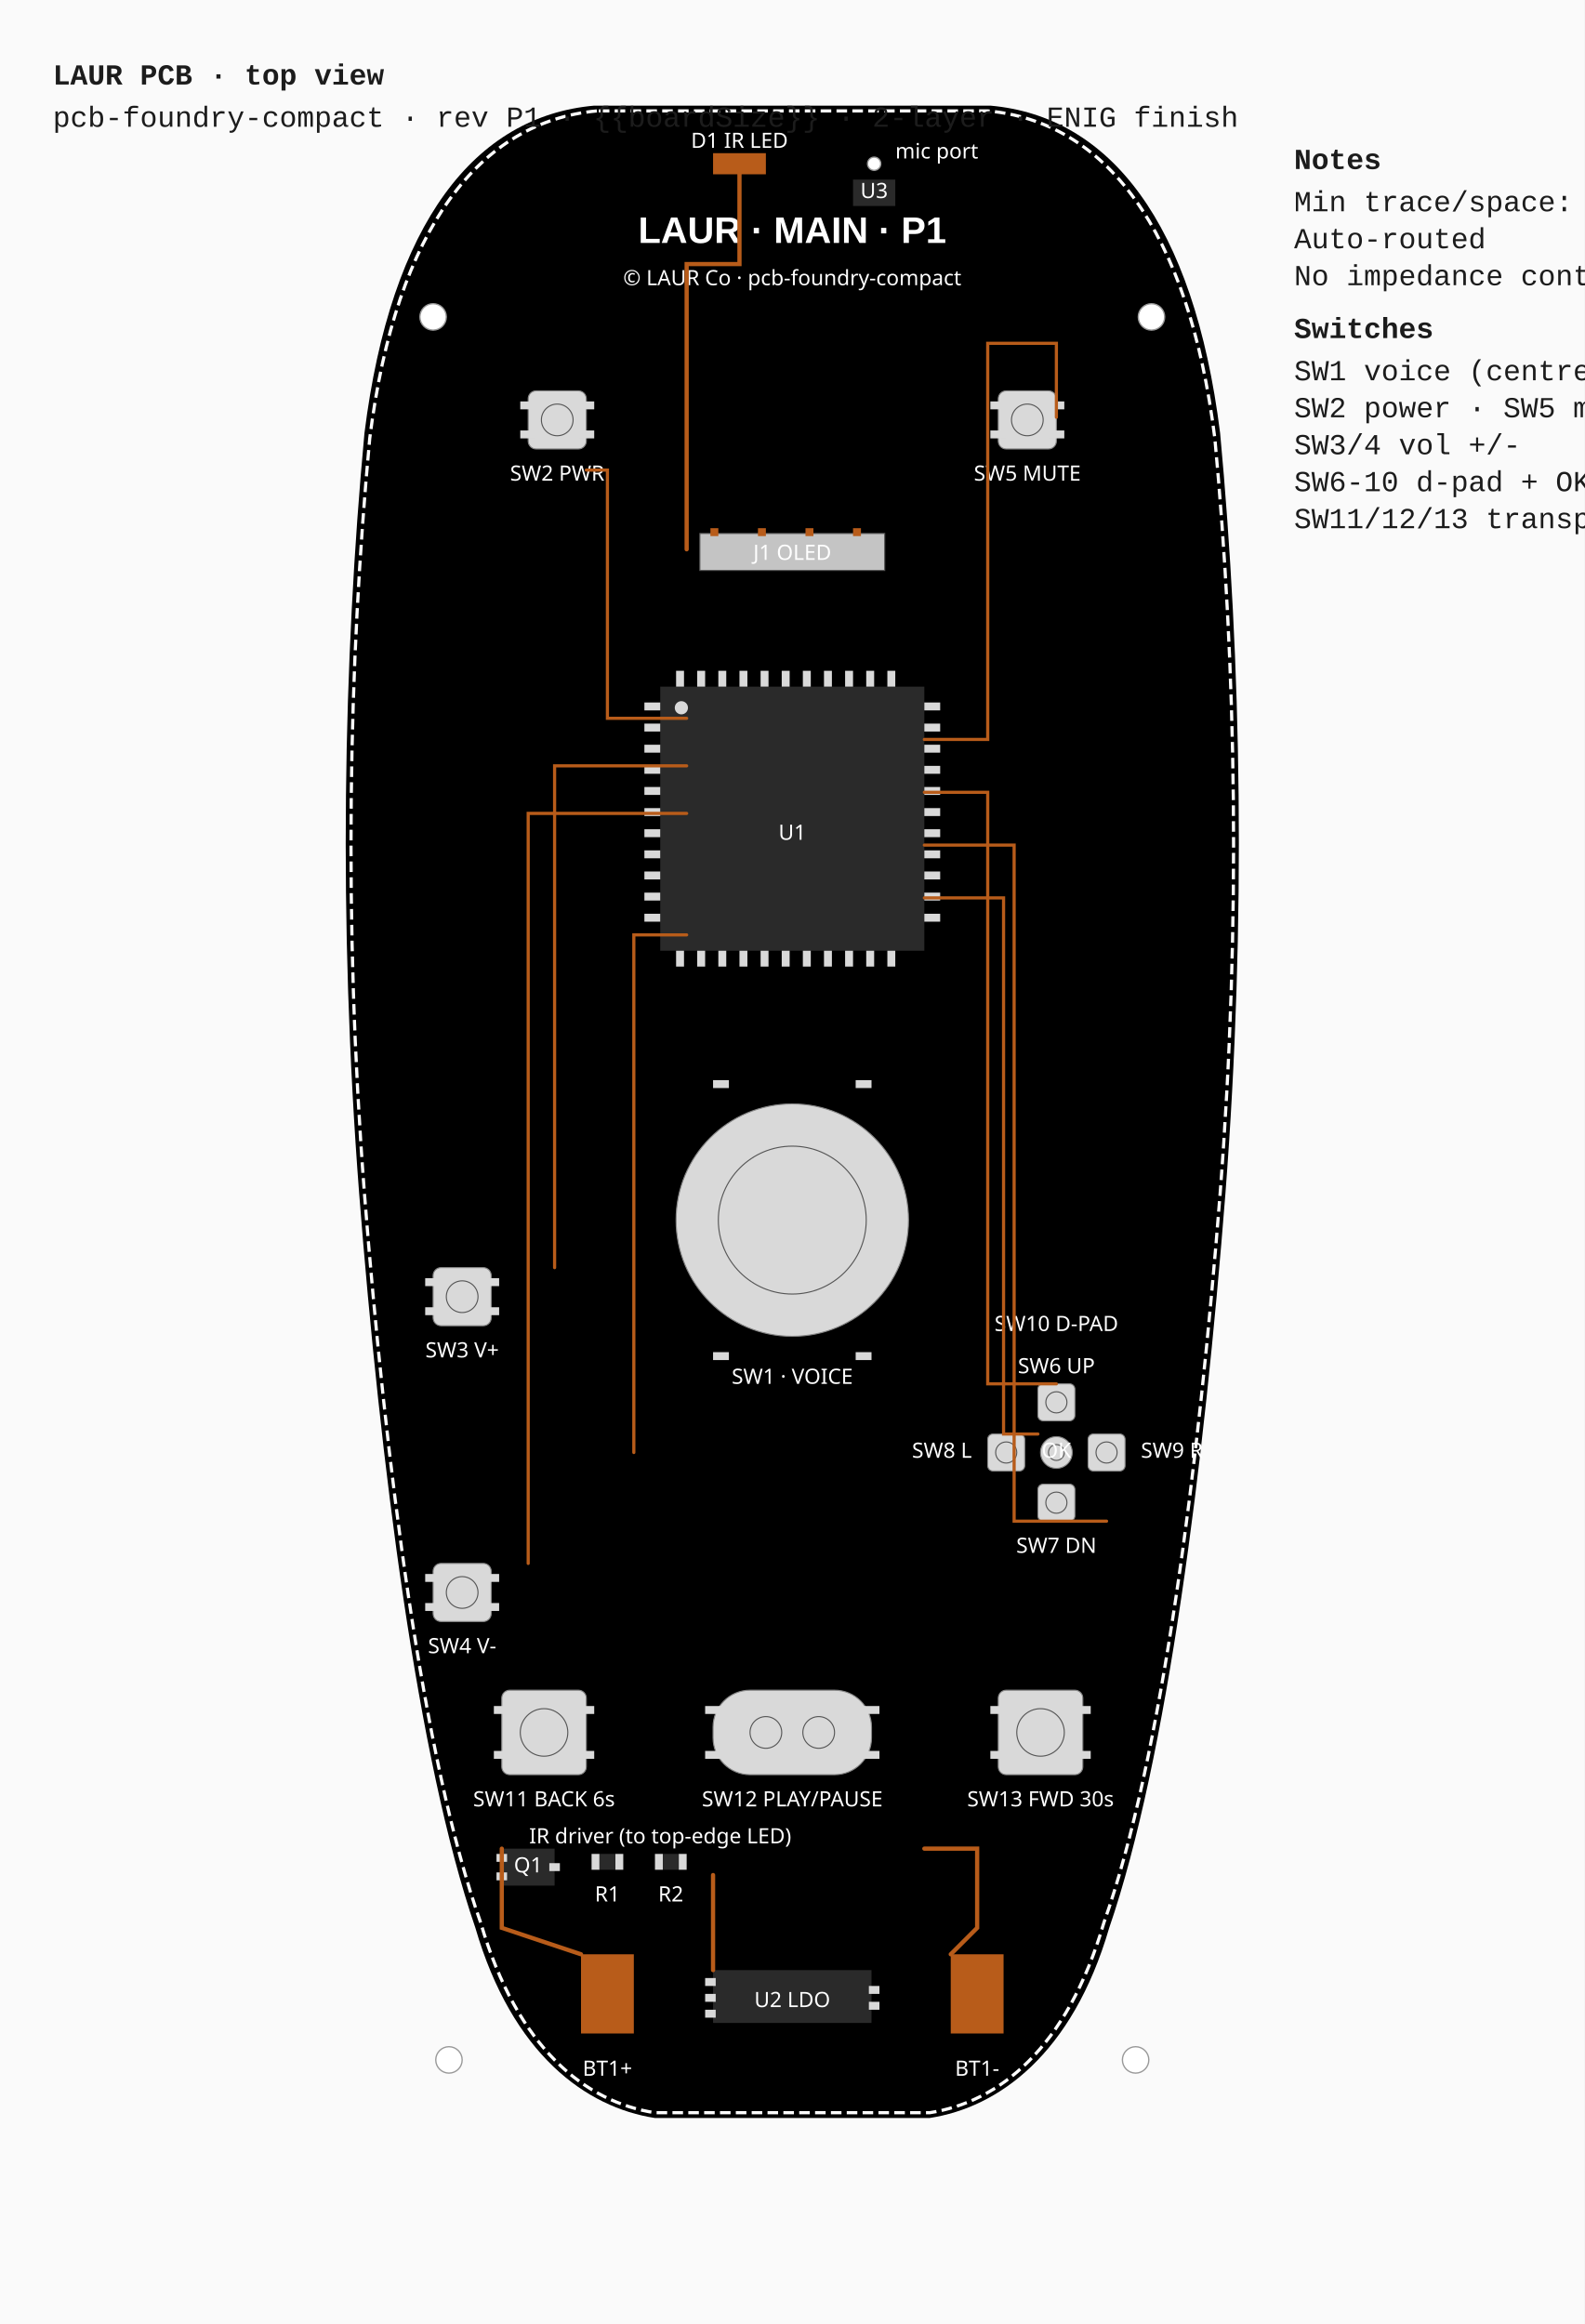
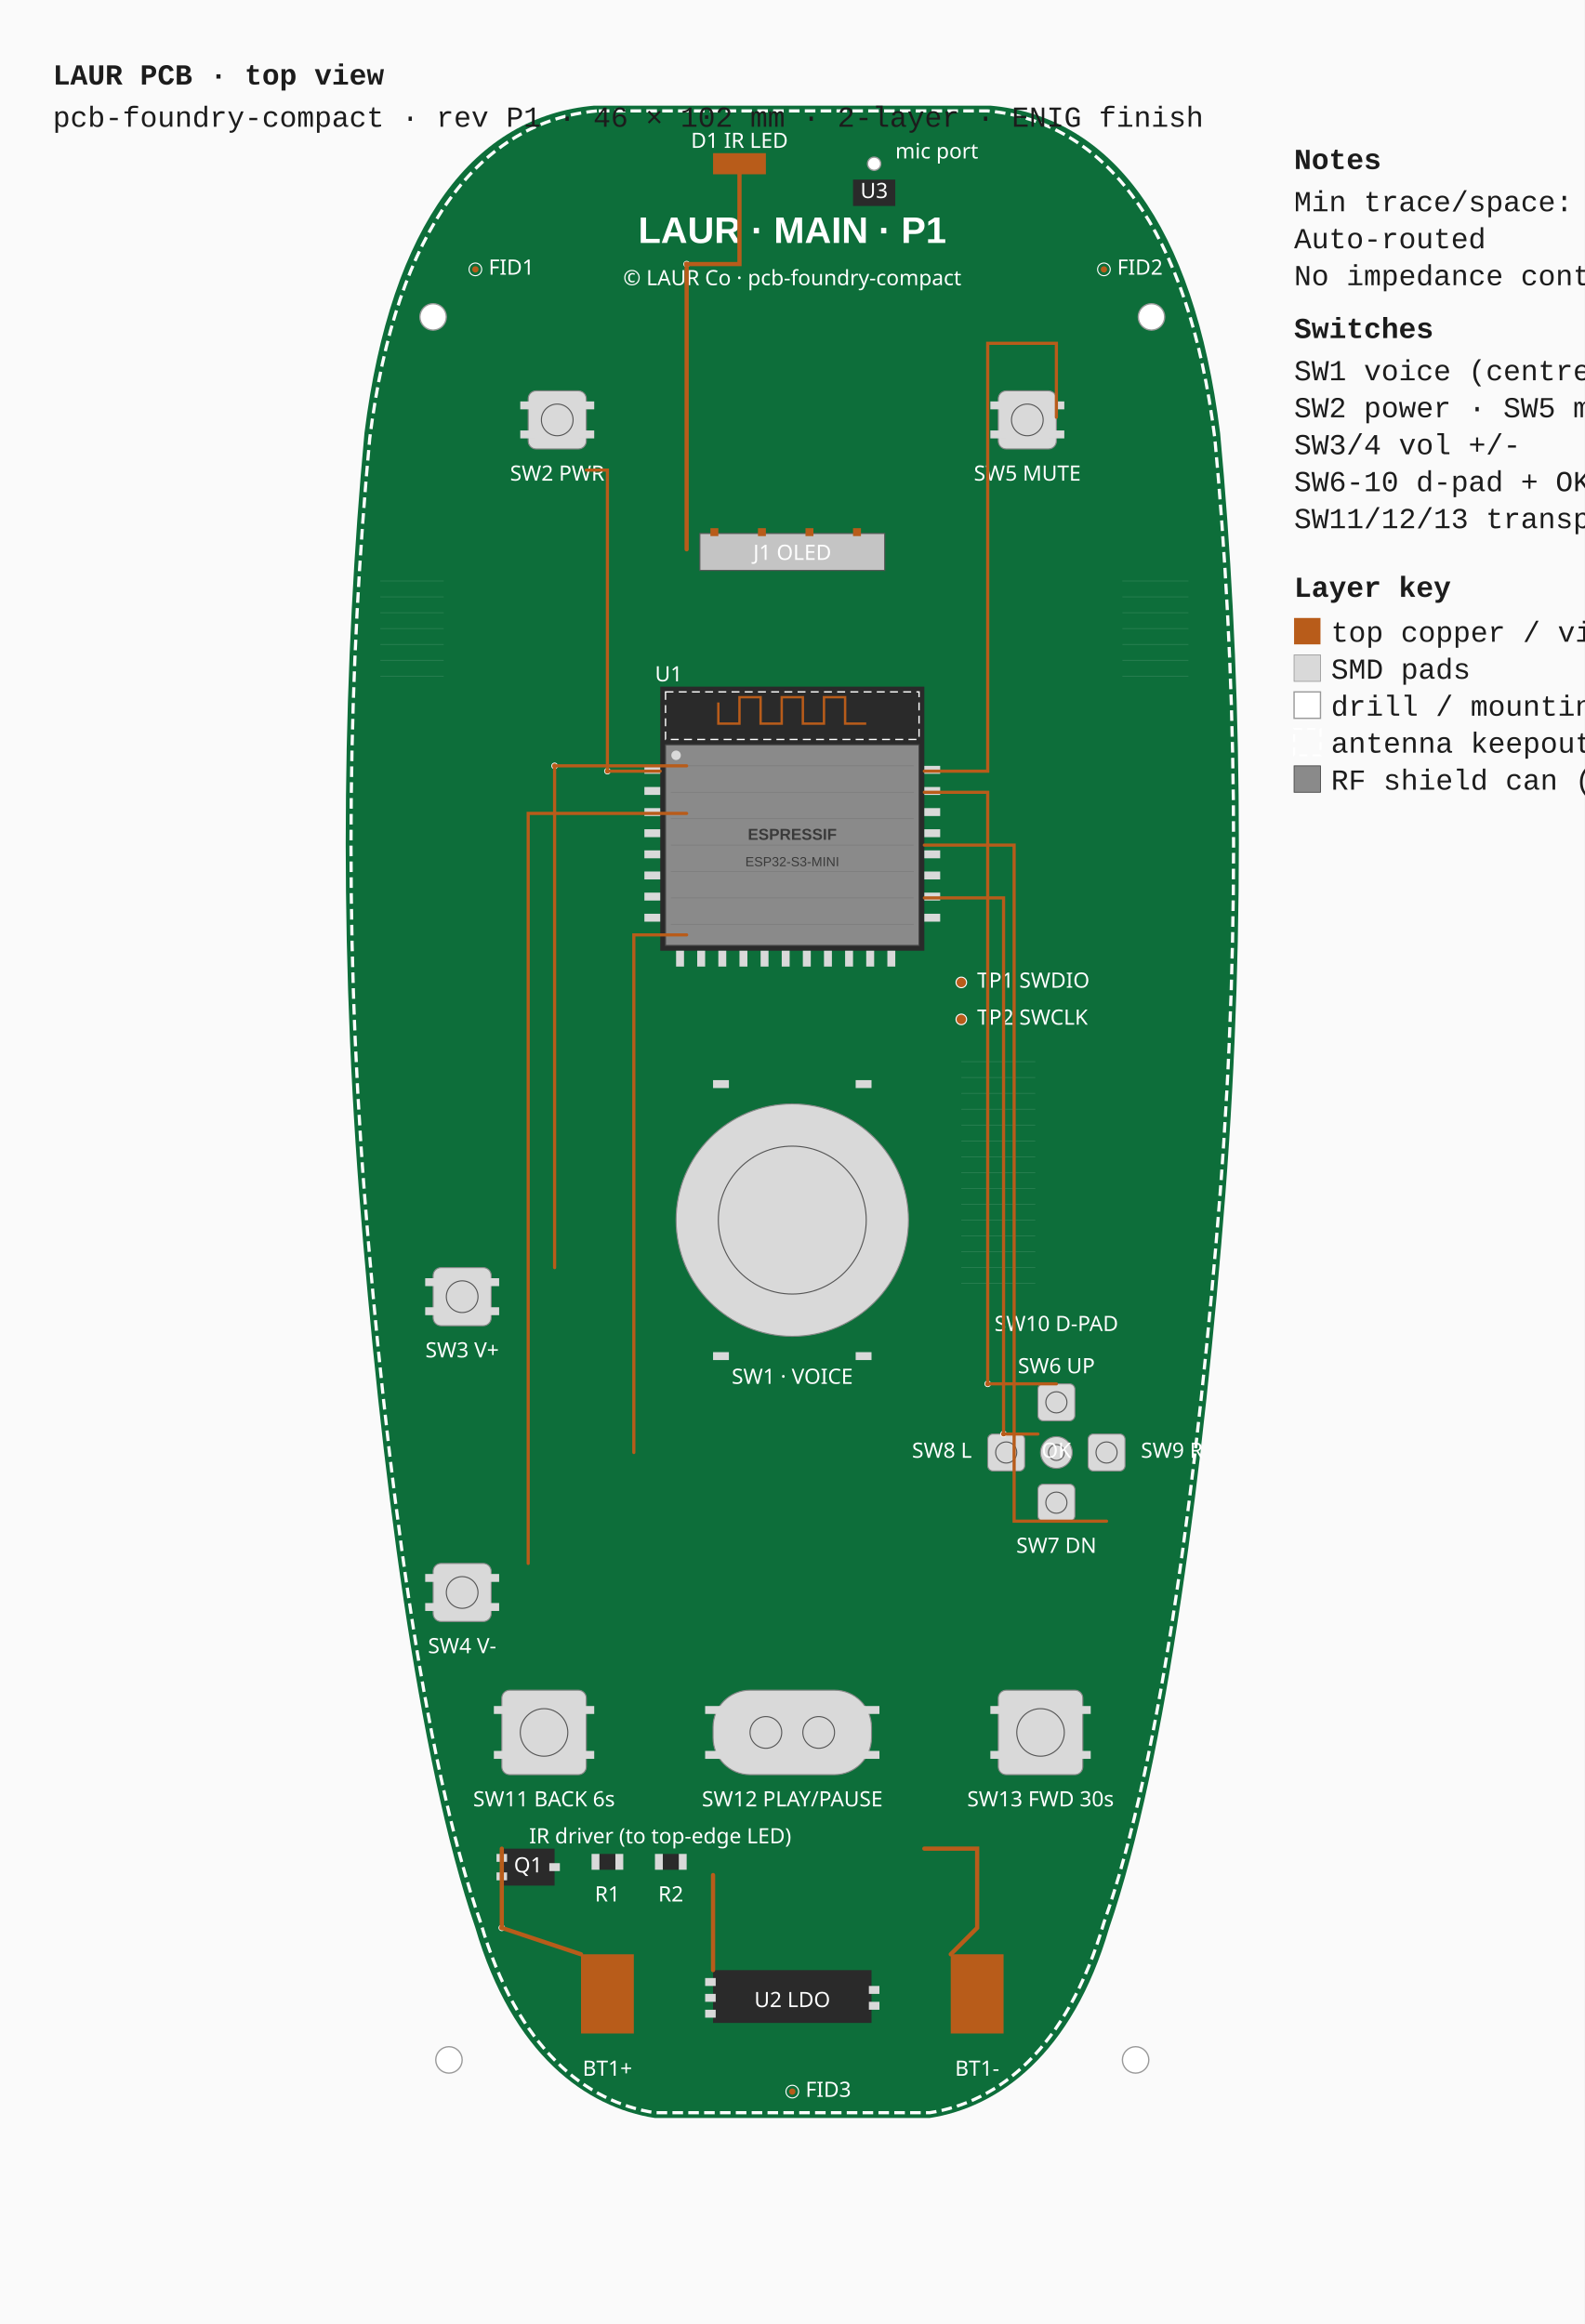
<svg xmlns="http://www.w3.org/2000/svg" viewBox="0 0 600 880" font-family="Arial, sans-serif" font-size="8">
  <defs>
    <style>
-       .pcb-fill   { fill: {{boardColor}}; }
+       .pcb-fill   { fill: #0d6e3a; }
      .silk       { fill: #ffffff; stroke: none; font-family: 'Arial Narrow', sans-serif; font-size: 8; }
      .copper     { stroke: #b85c1a; stroke-linecap: round; fill: none; }
      .copper-fill{ fill: #b85c1a; }
      .pad        { fill: #d9d9d9; stroke: #999; stroke-width: 0.3; }
      .pad-rect   { fill: #d9d9d9; stroke: none; }
      .drill      { fill: #ffffff; stroke: #999; stroke-width: 0.5; }
      .ic-pkg     { fill: #2a2a2a; }
      .ic-pin1    { fill: #d9d9d9; }
      .btn-pkg    { fill: #d9d9d9; stroke: #888; stroke-width: 0.4; }
      .btn-marker { fill: none; stroke: #555; stroke-width: 0.4; }
      .conn       { fill: #c4c4c4; stroke: #555; stroke-width: 0.4; }
      .outline    { fill: none; stroke: #fff; stroke-width: 1.2; stroke-dasharray: 4 2; }
      .title      { fill: #ffffff; font-family: 'Arial', sans-serif; font-size: 14; font-weight: bold; }
      .annot      { fill: #1c1c1c; font-family: 'Courier New', monospace; font-size: 11; }
+       .shield     { fill: #8a8a8a; stroke: #444; stroke-width: 0.4; }
+       .shield-hatch { stroke: #6a6a6a; stroke-width: 0.25; opacity: 0.5; }
+       .keepout    { fill: none; stroke: #ffffff; stroke-width: 0.5; stroke-dasharray: 3 2; }
+       .fid-pad    { fill: #b85c1a; }
+       .fid-mask   { fill: none; stroke: #ffffff; stroke-width: 0.4; }
+       .tp-pad     { fill: #b85c1a; stroke: #ffffff; stroke-width: 0.4; }
+       .via        { fill: #b85c1a; stroke: #ffffff; stroke-width: 0.3; }
+       .gnd-pour   { stroke: #ffffff; stroke-width: 0.2; opacity: 0.18; }
    </style>
  </defs>
  <rect width="600" height="880" fill="#fafafa" />
  <g transform="translate(130 40)">
    <path class="pcb-fill" d="M 95 0              C 50 4, 18 44, 8 124              C 0 210, -2 308, 6 412              C 14 514, 28 626, 50 690              C 64 738, 92 758, 118 762              L 222 762              C 248 758, 276 738, 290 690              C 312 626, 326 514, 334 412              C 342 308, 340 210, 332 124              C 322 44, 290 4, 245 0              L 95 0 Z" />
    <path class="outline" d="M 96 2              C 52 6, 20 46, 10 126              C 2 212, 0 308, 8 412              C 16 514, 30 626, 52 688              C 66 736, 92 756, 118 760              L 222 760              C 248 756, 274 736, 288 688              C 310 626, 324 514, 332 412              C 340 308, 338 212, 330 126              C 320 46, 288 6, 244 2              L 96 2 Z" />
    <text x="170" y="52" text-anchor="middle" class="title">LAUR · MAIN · P1</text>
    <text x="170" y="68" text-anchor="middle" class="silk" font-size="9">© LAUR Co · pcb-foundry-compact</text>
    <g transform="translate(140 18)">
      <rect class="copper-fill" width="20" height="8" />
      <text x="10" y="-2" text-anchor="middle" class="silk" font-size="6">D1 IR LED</text>
    </g>
    <g transform="translate(195 18)">
      <circle class="drill" cx="6" cy="4" r="2.5" />
      <text x="14" y="2" class="silk" font-size="6">mic port</text>
      <rect class="ic-pkg" x="-2" y="10" width="16" height="10" />
      <text x="6" y="17" text-anchor="middle" class="silk" font-size="6">U3</text>
    </g>
    <g transform="translate(70 108)">
      <rect class="btn-pkg" width="22" height="22" rx="3" />
      <circle class="btn-marker" cx="11" cy="11" r="6" />
      <rect class="pad-rect" x="-3" y="4" width="6" height="3" />
      <rect class="pad-rect" x="-3" y="15" width="6" height="3" />
      <rect class="pad-rect" x="19" y="4" width="6" height="3" />
      <rect class="pad-rect" x="19" y="15" width="6" height="3" />
      <text x="11" y="34" text-anchor="middle" class="silk" font-size="6">SW2 PWR</text>
    </g>
    <g transform="translate(248 108)">
      <rect class="btn-pkg" width="22" height="22" rx="3" />
      <circle class="btn-marker" cx="11" cy="11" r="6" />
      <rect class="pad-rect" x="-3" y="4" width="6" height="3" />
      <rect class="pad-rect" x="-3" y="15" width="6" height="3" />
      <rect class="pad-rect" x="19" y="4" width="6" height="3" />
      <rect class="pad-rect" x="19" y="15" width="6" height="3" />
      <text x="11" y="34" text-anchor="middle" class="silk" font-size="6">SW5 MUTE</text>
    </g>
    <g transform="translate(135 162)">
      <rect class="conn" width="70" height="14" />
      <g class="copper-fill">
        <rect x="4" y="-2" width="3" height="3" />
        <rect x="22" y="-2" width="3" height="3" />
        <rect x="40" y="-2" width="3" height="3" />
        <rect x="58" y="-2" width="3" height="3" />
      </g>
      <text x="35" y="10" text-anchor="middle" class="silk" font-size="7">J1 OLED</text>
    </g>
    <g transform="translate(120 220)">
      <rect class="ic-pkg" width="100" height="100" />
-       <circle class="ic-pin1" cx="8" cy="8" r="2.5" />
+       <rect class="shield" x="2" y="22" width="96" height="76" />
+       <g class="shield-hatch">
+         <line x1="4" y1="30" x2="96" y2="30" />
+         <line x1="4" y1="40" x2="96" y2="40" />
+         <line x1="4" y1="50" x2="96" y2="50" />
+         <line x1="4" y1="60" x2="96" y2="60" />
+         <line x1="4" y1="70" x2="96" y2="70" />
+         <line x1="4" y1="80" x2="96" y2="80" />
+         <line x1="4" y1="90" x2="96" y2="90" />
+       </g>
+       <path d="M 22 6 L 22 14 L 30 14 L 30 4 L 38 4 L 38 14 L 46 14 L 46 4 L 54 4 L 54 14 L 62 14 L 62 4 L 70 4 L 70 14 L 78 14" stroke="#b85c1a" stroke-width="0.9" fill="none" />
+       <rect class="keepout" x="2" y="2" width="96" height="18" />
+       <circle class="ic-pin1" cx="6" cy="26" r="1.8" />
      <g class="pad-rect">
-         <rect x="6" y="-6" width="3" height="6" />
-         <rect x="14" y="-6" width="3" height="6" />
-         <rect x="22" y="-6" width="3" height="6" />
-         <rect x="30" y="-6" width="3" height="6" />
-         <rect x="38" y="-6" width="3" height="6" />
-         <rect x="46" y="-6" width="3" height="6" />
-         <rect x="54" y="-6" width="3" height="6" />
-         <rect x="62" y="-6" width="3" height="6" />
-         <rect x="70" y="-6" width="3" height="6" />
-         <rect x="78" y="-6" width="3" height="6" />
-         <rect x="86" y="-6" width="3" height="6" />
        <rect x="6" y="100" width="3" height="6" />
        <rect x="14" y="100" width="3" height="6" />
        <rect x="22" y="100" width="3" height="6" />
        <rect x="30" y="100" width="3" height="6" />
        <rect x="38" y="100" width="3" height="6" />
        <rect x="46" y="100" width="3" height="6" />
        <rect x="54" y="100" width="3" height="6" />
        <rect x="62" y="100" width="3" height="6" />
        <rect x="70" y="100" width="3" height="6" />
        <rect x="78" y="100" width="3" height="6" />
        <rect x="86" y="100" width="3" height="6" />
-         <rect x="-6" y="6" width="6" height="3" />
-         <rect x="-6" y="14" width="6" height="3" />
-         <rect x="-6" y="22" width="6" height="3" />
        <rect x="-6" y="30" width="6" height="3" />
        <rect x="-6" y="38" width="6" height="3" />
        <rect x="-6" y="46" width="6" height="3" />
        <rect x="-6" y="54" width="6" height="3" />
        <rect x="-6" y="62" width="6" height="3" />
        <rect x="-6" y="70" width="6" height="3" />
        <rect x="-6" y="78" width="6" height="3" />
        <rect x="-6" y="86" width="6" height="3" />
-         <rect x="100" y="6" width="6" height="3" />
-         <rect x="100" y="14" width="6" height="3" />
-         <rect x="100" y="22" width="6" height="3" />
        <rect x="100" y="30" width="6" height="3" />
        <rect x="100" y="38" width="6" height="3" />
        <rect x="100" y="46" width="6" height="3" />
        <rect x="100" y="54" width="6" height="3" />
        <rect x="100" y="62" width="6" height="3" />
        <rect x="100" y="70" width="6" height="3" />
        <rect x="100" y="78" width="6" height="3" />
        <rect x="100" y="86" width="6" height="3" />
      </g>
-       <text x="50" y="58" text-anchor="middle" class="silk" font-size="9">U1</text>
+       <text x="50" y="58" text-anchor="middle" fill="#3a3a3a" font-family="Arial" font-size="6" font-weight="bold">ESPRESSIF</text>
+       <text x="50" y="68" text-anchor="middle" fill="#3a3a3a" font-family="Arial" font-size="5">ESP32-S3-MINI</text>
+       <text x="-2" y="-2" class="silk" font-size="8">U1</text>
    </g>
    <g transform="translate(120 372)">
      <circle class="btn-pkg" cx="50" cy="50" r="44" />
      <circle class="btn-marker" cx="50" cy="50" r="28" />
      <rect class="pad-rect" x="20" y="-3" width="6" height="3" />
      <rect class="pad-rect" x="74" y="-3" width="6" height="3" />
      <rect class="pad-rect" x="20" y="100" width="6" height="3" />
      <rect class="pad-rect" x="74" y="100" width="6" height="3" />
      <text x="50" y="112" text-anchor="middle" class="silk" font-size="8">SW1 · VOICE</text>
    </g>
    <g transform="translate(34 440)">
      <rect class="btn-pkg" width="22" height="22" rx="3" />
      <circle class="btn-marker" cx="11" cy="11" r="6" />
      <rect class="pad-rect" x="-3" y="4" width="6" height="3" />
      <rect class="pad-rect" x="-3" y="15" width="6" height="3" />
      <rect class="pad-rect" x="19" y="4" width="6" height="3" />
      <rect class="pad-rect" x="19" y="15" width="6" height="3" />
      <text x="11" y="34" text-anchor="middle" class="silk" font-size="6">SW3 V+</text>
    </g>
    <g transform="translate(34 552)">
      <rect class="btn-pkg" width="22" height="22" rx="3" />
      <circle class="btn-marker" cx="11" cy="11" r="6" />
      <rect class="pad-rect" x="-3" y="4" width="6" height="3" />
      <rect class="pad-rect" x="-3" y="15" width="6" height="3" />
      <rect class="pad-rect" x="19" y="4" width="6" height="3" />
      <rect class="pad-rect" x="19" y="15" width="6" height="3" />
      <text x="11" y="34" text-anchor="middle" class="silk" font-size="6">SW4 V-</text>
    </g>
    <g transform="translate(270 510)">
      <rect class="btn-pkg" x="-7" y="-26" width="14" height="14" rx="2" />
      <circle class="btn-marker" cx="0" cy="-19" r="4" />
      <text x="0" y="-30" text-anchor="middle" class="silk" font-size="6">SW6 UP</text>
      <rect class="btn-pkg" x="-7" y="12" width="14" height="14" rx="2" />
      <circle class="btn-marker" cx="0" cy="19" r="4" />
      <text x="0" y="38" text-anchor="middle" class="silk" font-size="6">SW7 DN</text>
      <rect class="btn-pkg" x="-26" y="-7" width="14" height="14" rx="2" />
      <circle class="btn-marker" cx="-19" cy="0" r="4" />
      <text x="-32" y="2" text-anchor="end" class="silk" font-size="6">SW8 L</text>
      <rect class="btn-pkg" x="12" y="-7" width="14" height="14" rx="2" />
      <circle class="btn-marker" cx="19" cy="0" r="4" />
      <text x="32" y="2" class="silk" font-size="6">SW9 R</text>
      <circle class="btn-pkg" cx="0" cy="0" r="6" />
      <circle class="btn-marker" cx="0" cy="0" r="3" />
      <text x="0" y="2" text-anchor="middle" class="silk" font-size="5">OK</text>
      <text x="0" y="-46" text-anchor="middle" class="silk" font-size="7">SW10 D-PAD</text>
    </g>
    <g transform="translate(60 600)">
      <rect class="btn-pkg" width="32" height="32" rx="3" />
      <circle class="btn-marker" cx="16" cy="16" r="9" />
      <rect class="pad-rect" x="-3" y="6" width="6" height="3" />
      <rect class="pad-rect" x="-3" y="23" width="6" height="3" />
      <rect class="pad-rect" x="29" y="6" width="6" height="3" />
      <rect class="pad-rect" x="29" y="23" width="6" height="3" />
      <text x="16" y="44" text-anchor="middle" class="silk" font-size="6">SW11 BACK 6s</text>
    </g>
    <g transform="translate(140 600)">
      <rect class="btn-pkg" width="60" height="32" rx="14" />
      <circle class="btn-marker" cx="20" cy="16" r="6" />
      <circle class="btn-marker" cx="40" cy="16" r="6" />
      <rect class="pad-rect" x="-3" y="6" width="6" height="3" />
      <rect class="pad-rect" x="-3" y="23" width="6" height="3" />
      <rect class="pad-rect" x="57" y="6" width="6" height="3" />
      <rect class="pad-rect" x="57" y="23" width="6" height="3" />
      <text x="30" y="44" text-anchor="middle" class="silk" font-size="6">SW12 PLAY/PAUSE</text>
    </g>
    <g transform="translate(248 600)">
      <rect class="btn-pkg" width="32" height="32" rx="3" />
      <circle class="btn-marker" cx="16" cy="16" r="9" />
      <rect class="pad-rect" x="-3" y="6" width="6" height="3" />
      <rect class="pad-rect" x="-3" y="23" width="6" height="3" />
      <rect class="pad-rect" x="29" y="6" width="6" height="3" />
      <rect class="pad-rect" x="29" y="23" width="6" height="3" />
      <text x="16" y="44" text-anchor="middle" class="silk" font-size="6">SW13 FWD 30s</text>
    </g>
    <g transform="translate(60 660)">
      <text x="60" y="-2" text-anchor="middle" class="silk" font-size="7">IR driver (to top-edge LED)</text>
      <rect class="ic-pkg" width="20" height="14" />
      <rect class="pad-rect" x="-2" y="2" width="4" height="3" />
      <rect class="pad-rect" x="-2" y="9" width="4" height="3" />
      <rect class="pad-rect" x="18" y="5.5" width="4" height="3" />
      <text x="10" y="9" text-anchor="middle" class="silk" font-size="6">Q1</text>
      <rect class="pad-rect" x="34" y="2" width="3" height="6" />
      <rect class="pad-rect" x="43" y="2" width="3" height="6" />
      <rect class="ic-pkg" x="37" y="2" width="6" height="6" />
      <text x="40" y="20" text-anchor="middle" class="silk" font-size="6">R1</text>
      <rect class="pad-rect" x="58" y="2" width="3" height="6" />
      <rect class="pad-rect" x="67" y="2" width="3" height="6" />
      <rect class="ic-pkg" x="61" y="2" width="6" height="6" />
      <text x="64" y="20" text-anchor="middle" class="silk" font-size="6">R2</text>
    </g>
    <g transform="translate(90 700)">
      <rect class="copper-fill" width="20" height="30" />
      <text x="10" y="46" text-anchor="middle" class="silk" font-size="7">BT1+</text>
    </g>
    <g transform="translate(140 706)">
      <rect class="ic-pkg" width="60" height="20" />
      <rect class="pad-rect" x="-3" y="3" width="4" height="3" />
      <rect class="pad-rect" x="-3" y="9" width="4" height="3" />
      <rect class="pad-rect" x="-3" y="15" width="4" height="3" />
      <rect class="pad-rect" x="59" y="6" width="4" height="3" />
      <rect class="pad-rect" x="59" y="12" width="4" height="3" />
      <text x="30" y="14" text-anchor="middle" class="silk" font-size="7">U2 LDO</text>
    </g>
    <g transform="translate(230 700)">
      <rect class="copper-fill" width="20" height="30" />
      <text x="10" y="46" text-anchor="middle" class="silk" font-size="7">BT1-</text>
    </g>
    <circle class="drill" cx="34" cy="80" r="5" />
    <circle class="drill" cx="306" cy="80" r="5" />
    <circle class="drill" cx="40" cy="740" r="5" />
    <circle class="drill" cx="300" cy="740" r="5" />
+     <g>
+       <circle class="fid-pad" cx="50" cy="62" r="1.2" />
+       <circle class="fid-mask" cx="50" cy="62" r="2.4" />
+       <circle class="fid-pad" cx="288" cy="62" r="1.2" />
+       <circle class="fid-mask" cx="288" cy="62" r="2.4" />
+       <circle class="fid-pad" cx="170" cy="752" r="1.2" />
+       <circle class="fid-mask" cx="170" cy="752" r="2.4" />
+       <text x="55" y="64" class="silk" font-size="5">FID1</text>
+       <text x="293" y="64" class="silk" font-size="5">FID2</text>
+       <text x="175" y="754" class="silk" font-size="5">FID3</text>
+     </g>
+     <g>
+       <circle class="tp-pad" cx="234" cy="332" r="2" />
+       <text x="240" y="334" class="silk" font-size="5">TP1 SWDIO</text>
+       <circle class="tp-pad" cx="234" cy="346" r="2" />
+       <text x="240" y="348" class="silk" font-size="5">TP2 SWCLK</text>
+     </g>
+     <g class="via">
+       <circle cx="130" cy="60" r="1.1" />
+       <circle cx="100" cy="252" r="1.1" />
+       <circle cx="80" cy="250" r="1.1" />
+       <circle cx="244" cy="484" r="1.1" />
+       <circle cx="60" cy="690" r="1.1" />
+       <circle cx="250" cy="503" r="1.1" />
+     </g>
+     <g class="gnd-pour">
+       <line x1="234" y1="362" x2="262" y2="362" />
+       <line x1="234" y1="368" x2="262" y2="368" />
+       <line x1="234" y1="374" x2="262" y2="374" />
+       <line x1="234" y1="380" x2="262" y2="380" />
+       <line x1="234" y1="386" x2="262" y2="386" />
+       <line x1="234" y1="392" x2="262" y2="392" />
+       <line x1="234" y1="398" x2="262" y2="398" />
+       <line x1="234" y1="404" x2="262" y2="404" />
+       <line x1="234" y1="410" x2="262" y2="410" />
+       <line x1="234" y1="416" x2="262" y2="416" />
+       <line x1="234" y1="422" x2="262" y2="422" />
+       <line x1="234" y1="428" x2="262" y2="428" />
+       <line x1="234" y1="434" x2="262" y2="434" />
+       <line x1="234" y1="440" x2="262" y2="440" />
+       <line x1="234" y1="446" x2="262" y2="446" />
+       <line x1="295" y1="180" x2="320" y2="180" />
+       <line x1="295" y1="186" x2="320" y2="186" />
+       <line x1="295" y1="192" x2="320" y2="192" />
+       <line x1="295" y1="198" x2="320" y2="198" />
+       <line x1="295" y1="204" x2="320" y2="204" />
+       <line x1="295" y1="210" x2="320" y2="210" />
+       <line x1="295" y1="216" x2="320" y2="216" />
+       <line x1="14" y1="180" x2="38" y2="180" />
+       <line x1="14" y1="186" x2="38" y2="186" />
+       <line x1="14" y1="192" x2="38" y2="192" />
+       <line x1="14" y1="198" x2="38" y2="198" />
+       <line x1="14" y1="204" x2="38" y2="204" />
+       <line x1="14" y1="210" x2="38" y2="210" />
+       <line x1="14" y1="216" x2="38" y2="216" />
+     </g>
    <g class="copper" stroke-width="1.6">
      <path d="M 150 24 L 150 60 L 130 60 L 130 168" />
-       <path d="M 220 240 L 244 240 L 244 90 L 270 90 L 270 118" stroke-width="1.2" />
-       <path d="M 130 232 L 100 232 L 100 138 L 92 138" stroke-width="1.2" />
+       <path d="M 220 252 L 244 252 L 244 90 L 270 90 L 270 118" stroke-width="1.2" />
+       <path d="M 120 252 L 100 252 L 100 138 L 92 138" stroke-width="1.2" />
      <path d="M 130 250 L 80 250 L 80 440" stroke-width="1.2" />
      <path d="M 130 268 L 70 268 L 70 552" stroke-width="1.2" />
      <path d="M 220 260 L 244 260 L 244 484 L 270 484" stroke-width="1.2" />
      <path d="M 220 280 L 254 280 L 254 536 L 289 536" stroke-width="1.2" />
      <path d="M 220 300 L 250 300 L 250 503 L 263 503" stroke-width="1.2" />
      <path d="M 130 314 L 110 314 L 110 510" stroke-width="1.2" />
      <path d="M 60 660 L 60 690 L 90 700" />
      <path d="M 140 670 L 140 706" />
      <path d="M 220 660 L 240 660 L 240 690 L 230 700" />
    </g>
  </g>
  <text x="20" y="32" class="annot" font-weight="bold">LAUR PCB · top view</text>
-   <text x="20" y="48" class="annot" fill="#666" font-size="10">pcb-foundry-compact · rev P1 · {{boardSize}} · 2-layer · ENIG finish</text>
+   <text x="20" y="48" class="annot" fill="#666" font-size="10">pcb-foundry-compact · rev P1 · 46 × 102 mm · 2-layer · ENIG finish</text>
  <text x="490" y="64" class="annot" font-size="10" font-weight="bold">Notes</text>
  <text x="490" y="80" class="annot" font-size="9">Min trace/space: 6/6 mil</text>
  <text x="490" y="94" class="annot" font-size="9">Auto-routed</text>
  <text x="490" y="108" class="annot" font-size="9">No impedance control</text>
  <text x="490" y="128" class="annot" font-size="10" font-weight="bold">Switches</text>
  <text x="490" y="144" class="annot" font-size="9">SW1 voice (centre)</text>
  <text x="490" y="158" class="annot" font-size="9">SW2 power · SW5 mute</text>
  <text x="490" y="172" class="annot" font-size="9">SW3/4 vol +/-</text>
  <text x="490" y="186" class="annot" font-size="9">SW6-10 d-pad + OK</text>
  <text x="490" y="200" class="annot" font-size="9">SW11/12/13 transport</text>
+   <text x="490" y="226" class="annot" font-size="10" font-weight="bold">Layer key</text>
+   <rect x="490" y="234" width="10" height="10" fill="#b85c1a" />
+   <text x="504" y="243" class="annot" font-size="9">top copper / vias</text>
+   <rect x="490" y="248" width="10" height="10" fill="#d9d9d9" stroke="#999" stroke-width="0.3" />
+   <text x="504" y="257" class="annot" font-size="9">SMD pads</text>
+   <rect x="490" y="262" width="10" height="10" fill="#ffffff" stroke="#999" stroke-width="0.5" />
+   <text x="504" y="271" class="annot" font-size="9">drill / mounting hole</text>
+   <rect x="490" y="276" width="10" height="10" fill="none" stroke="#fff" stroke-width="0.8" stroke-dasharray="3 2" />
+   <text x="504" y="285" class="annot" font-size="9">antenna keepout</text>
+   <rect x="490" y="290" width="10" height="10" fill="#8a8a8a" stroke="#444" stroke-width="0.3" />
+   <text x="504" y="299" class="annot" font-size="9">RF shield can (U1)</text>
</svg>
